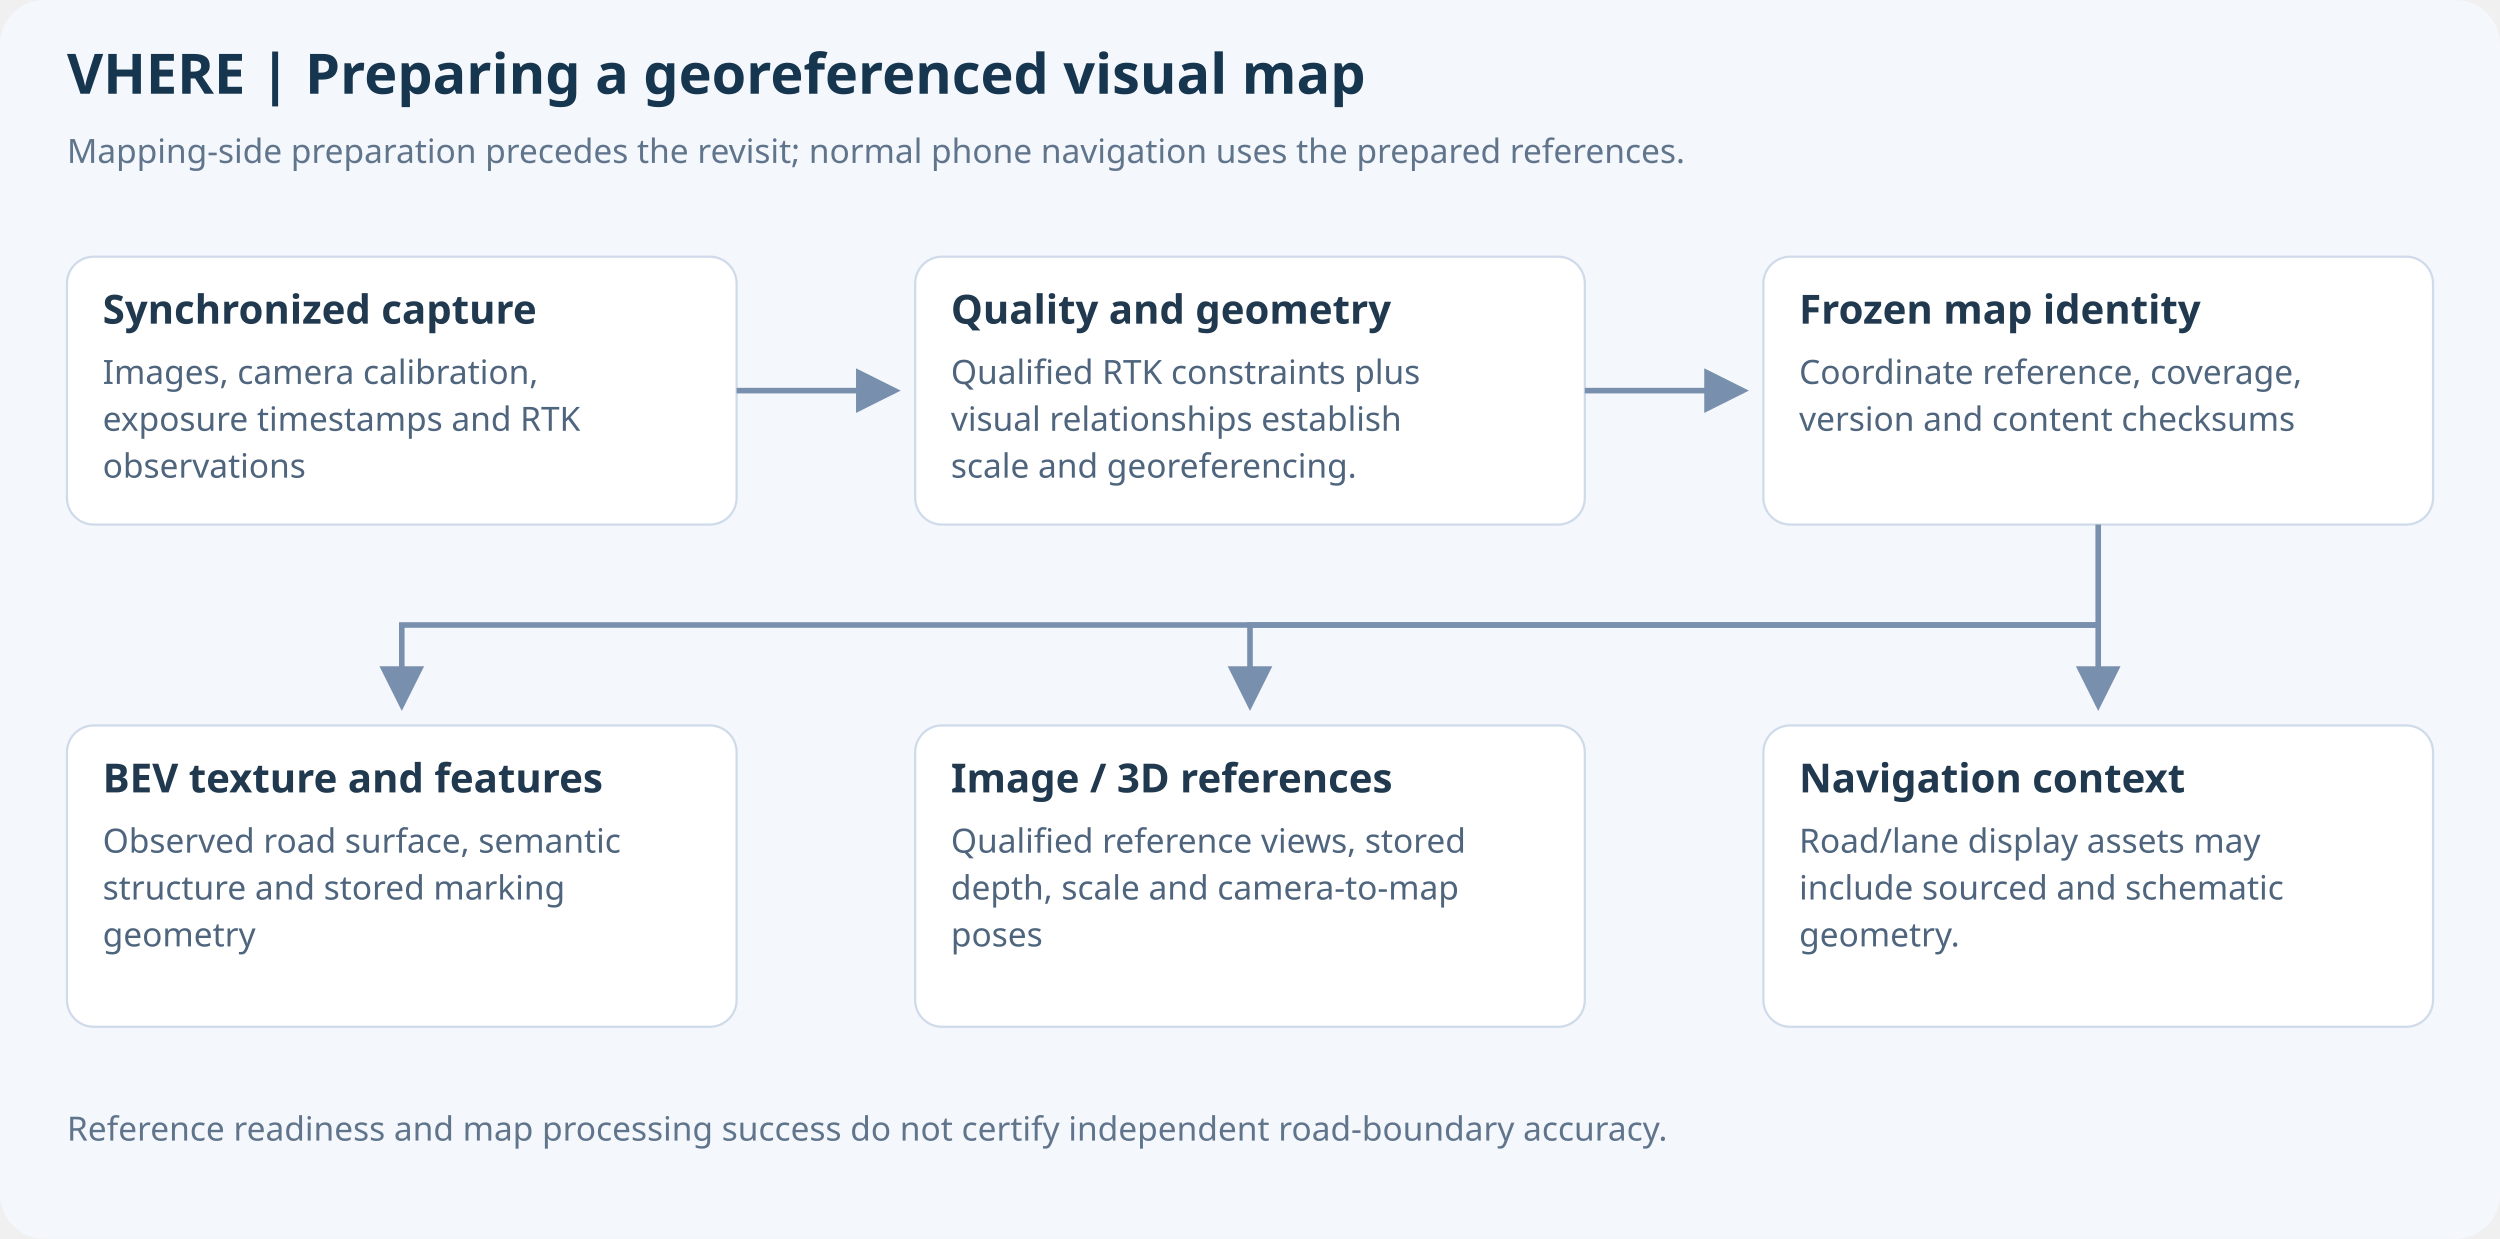
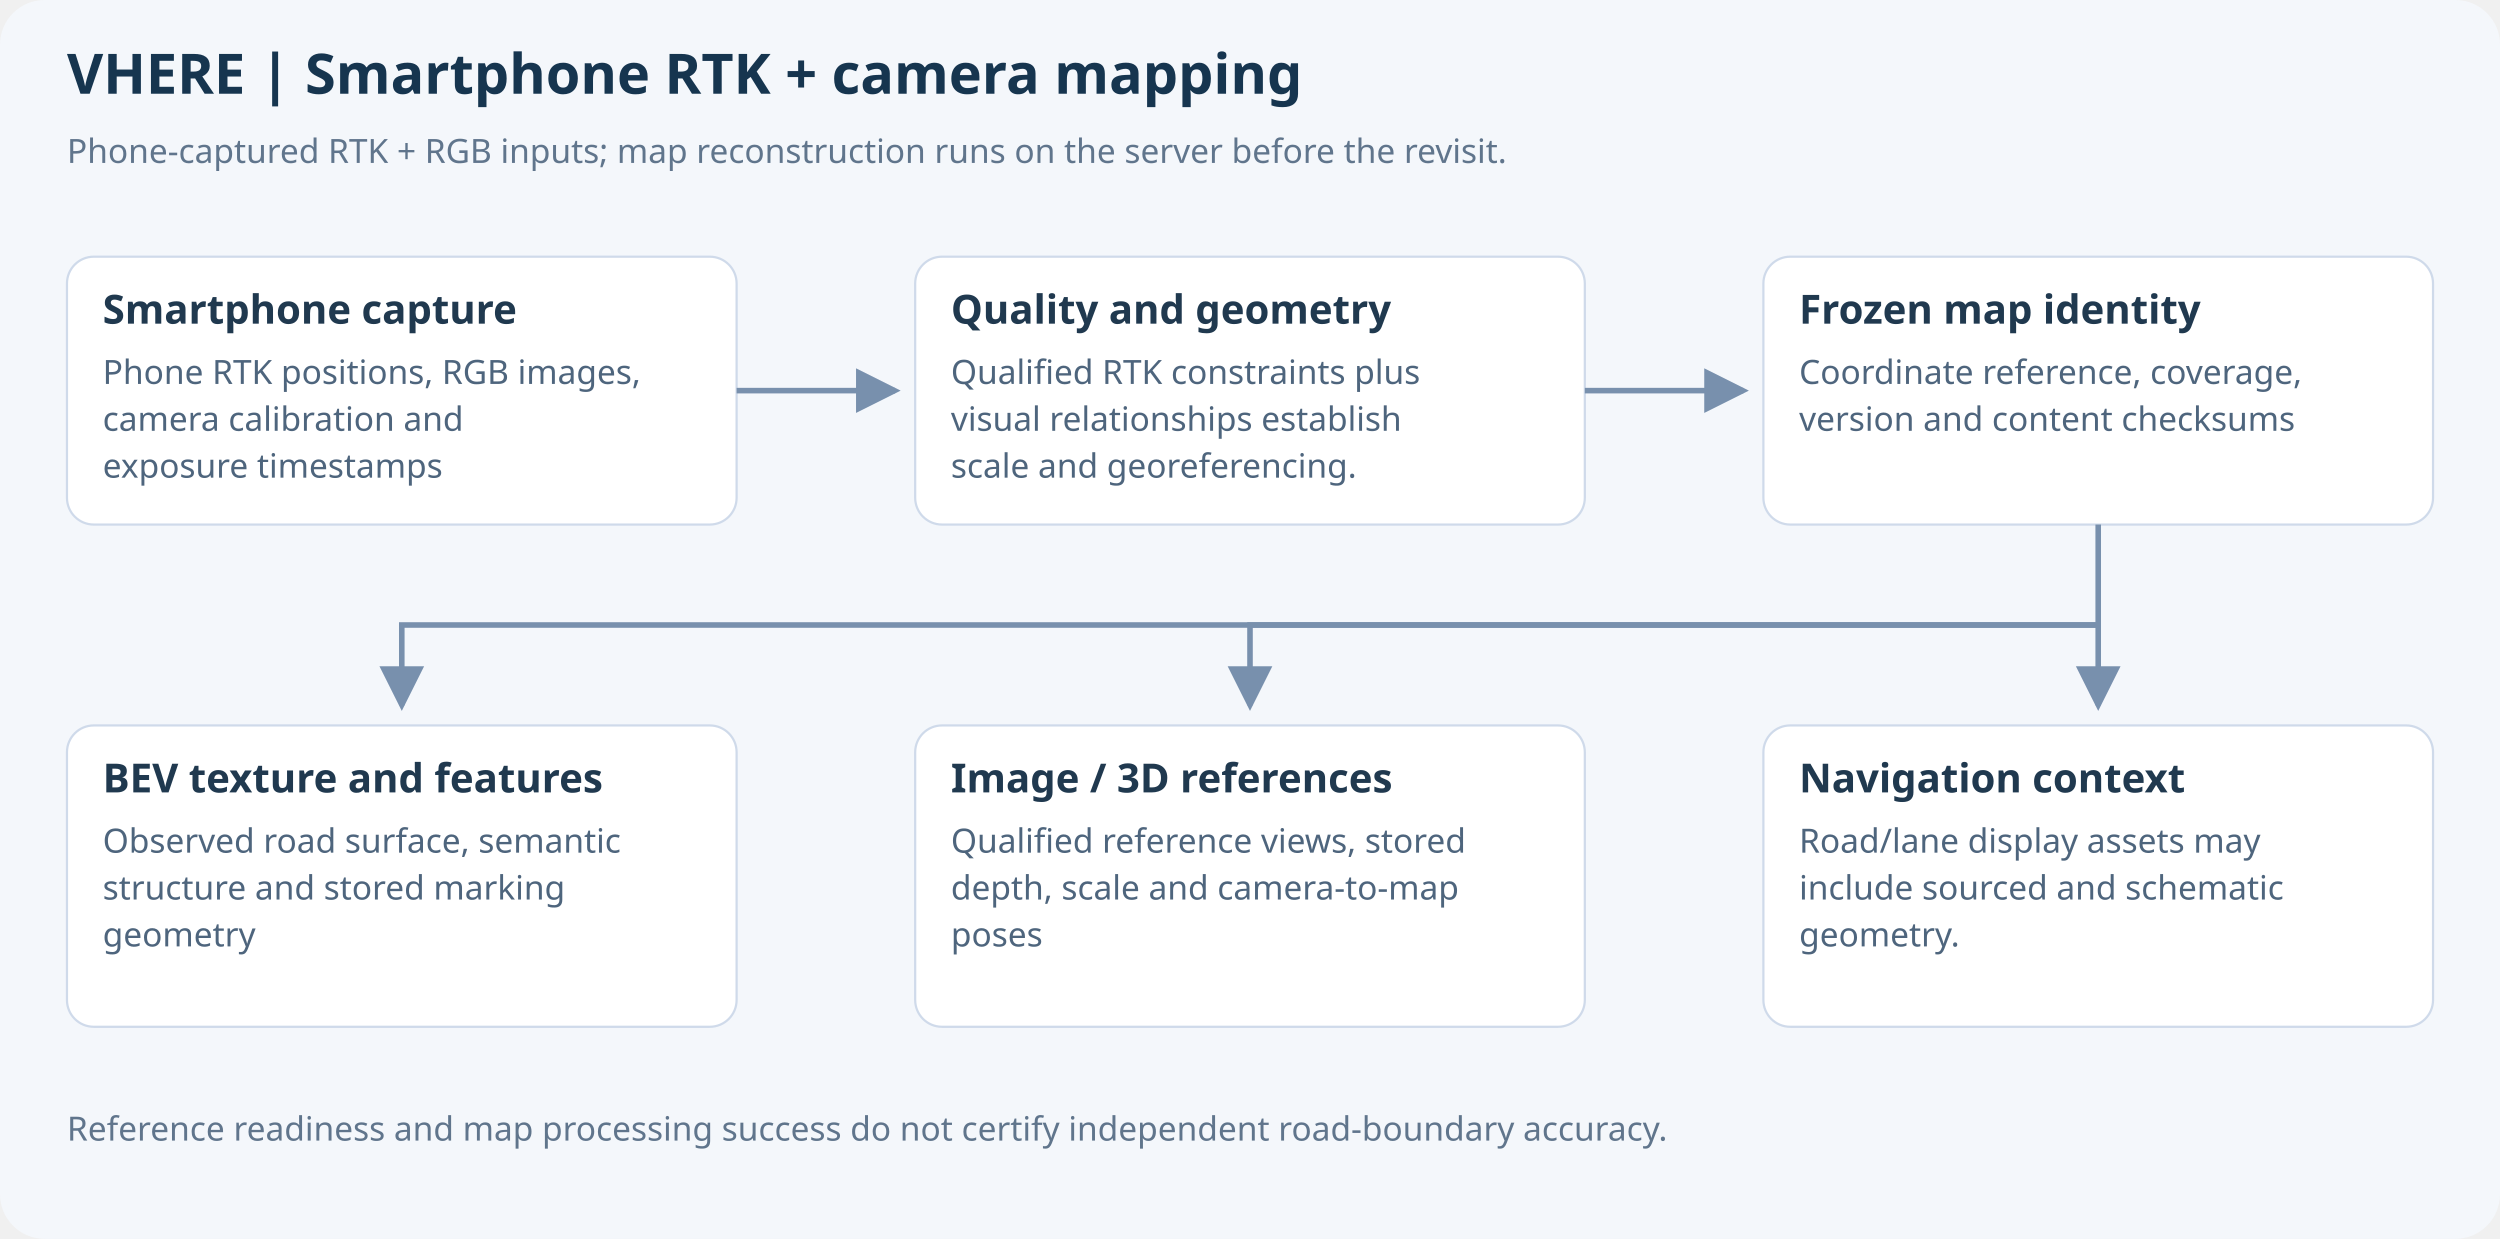
<svg xmlns="http://www.w3.org/2000/svg" viewBox="0 0 1120 555" role="img" aria-label="Preparing a georeferenced visual map">
  <defs>
    <marker id="arrow" markerWidth="8" markerHeight="8" refX="7" refY="4" orient="auto">
      <path d="M0 0L8 4L0 8Z" fill="#7890ad" />
    </marker>
    <style>text{font-family:system-ui,sans-serif;fill:#20394f}.title{font-size:25px;font-weight:750;fill:#16354f}.sub{font-size:15px;fill:#60758c}.head{font-size:18px;font-weight:700}.body{font-size:15px;fill:#4e657d}.line{fill:none;stroke:#7890ad;stroke-width:2.5;marker-end:url(#arrow)}.dash{stroke-dasharray:6 5}</style>
  </defs>
  <rect width="1120" height="555" rx="20" fill="#f4f7fb" />
-   <text x="30" y="42" class="title">VHERE | Preparing a georeferenced visual map</text>
-   <text x="30" y="73" class="sub">Mapping-side preparation precedes the revisit; normal phone navigation uses the prepared references.</text>
+   <text x="30" y="42" class="title">VHERE | Smartphone RTK + camera mapping</text>
+   <text x="30" y="73" class="sub">Phone-captured RTK + RGB inputs; map reconstruction runs on the server before the revisit.</text>
  <rect x="30" y="115" width="300" height="120" rx="12" fill="#fff" stroke="#cfdaea" />
-   <text x="46" y="145" class="head">Synchronized capture</text>
-   <text x="46" y="172" class="body">Images, camera calibration,</text>
-   <text x="46" y="193" class="body">exposure timestamps and RTK</text>
-   <text x="46" y="214" class="body">observations</text>
+   <text x="46" y="145" class="head">Smartphone capture</text>
+   <text x="46" y="172" class="body">Phone RTK positions, RGB images,</text>
+   <text x="46" y="193" class="body">camera calibration and</text>
+   <text x="46" y="214" class="body">exposure timestamps</text>
  <rect x="410" y="115" width="300" height="120" rx="12" fill="#fff" stroke="#cfdaea" />
  <text x="426" y="145" class="head">Quality and geometry</text>
  <text x="426" y="172" class="body">Qualified RTK constraints plus</text>
  <text x="426" y="193" class="body">visual relationships establish</text>
  <text x="426" y="214" class="body">scale and georeferencing.</text>
  <rect x="790" y="115" width="300" height="120" rx="12" fill="#fff" stroke="#cfdaea" />
  <text x="806" y="145" class="head">Frozen map identity</text>
  <text x="806" y="172" class="body">Coordinate reference, coverage,</text>
  <text x="806" y="193" class="body">version and content checksums</text>
  <path d="M330 175H401" class="line" />
  <path d="M710 175H781" class="line" />
  <rect x="30" y="325" width="300" height="135" rx="12" fill="#fff" stroke="#cfdaea" />
  <text x="46" y="355" class="head">BEV texture and features</text>
  <text x="46" y="382" class="body">Observed road surface, semantic</text>
  <text x="46" y="403" class="body">structure and stored marking</text>
  <text x="46" y="424" class="body">geometry</text>
  <rect x="410" y="325" width="300" height="135" rx="12" fill="#fff" stroke="#cfdaea" />
  <text x="426" y="355" class="head">Image / 3D references</text>
  <text x="426" y="382" class="body">Qualified reference views, stored</text>
  <text x="426" y="403" class="body">depth, scale and camera-to-map</text>
  <text x="426" y="424" class="body">poses</text>
  <rect x="790" y="325" width="300" height="135" rx="12" fill="#fff" stroke="#cfdaea" />
  <text x="806" y="355" class="head">Navigation context</text>
  <text x="806" y="382" class="body">Road/lane display assets may</text>
  <text x="806" y="403" class="body">include sourced and schematic</text>
  <text x="806" y="424" class="body">geometry.</text>
  <path d="M940 235V280H180V316" class="line" />
  <path d="M940 280H560V316" class="line" />
  <path d="M940 280V316" class="line" />
  <text x="30" y="511" class="sub">Reference readiness and map processing success do not certify independent road-boundary accuracy.</text>
</svg>
